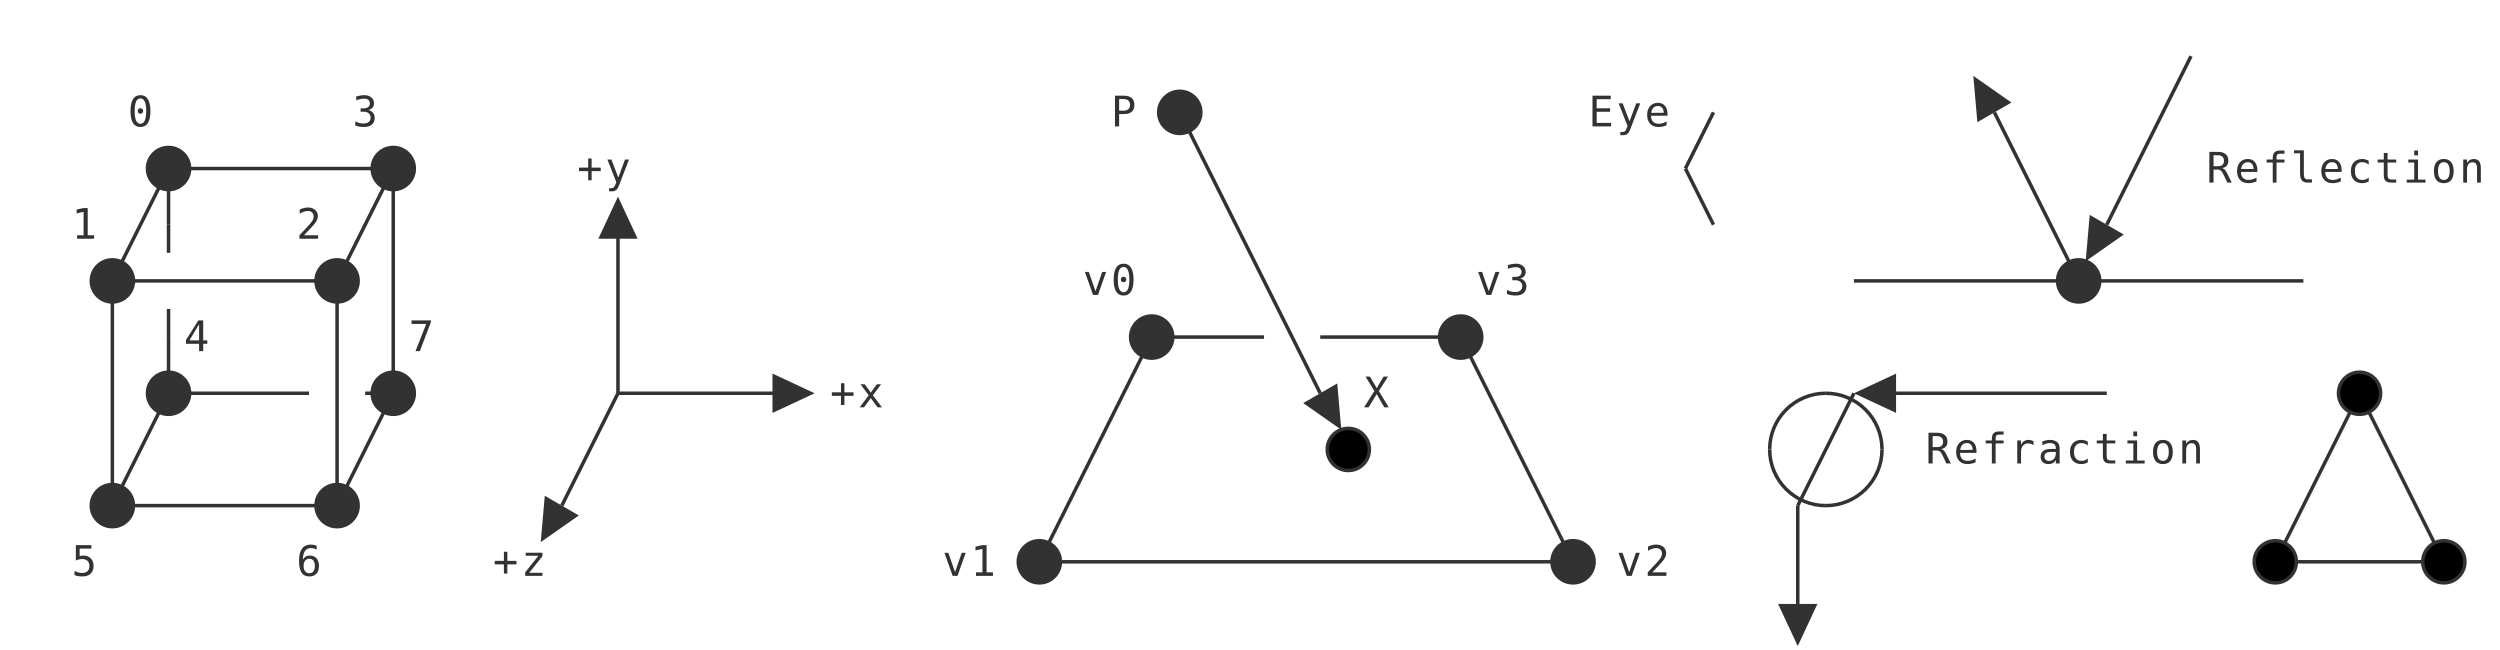
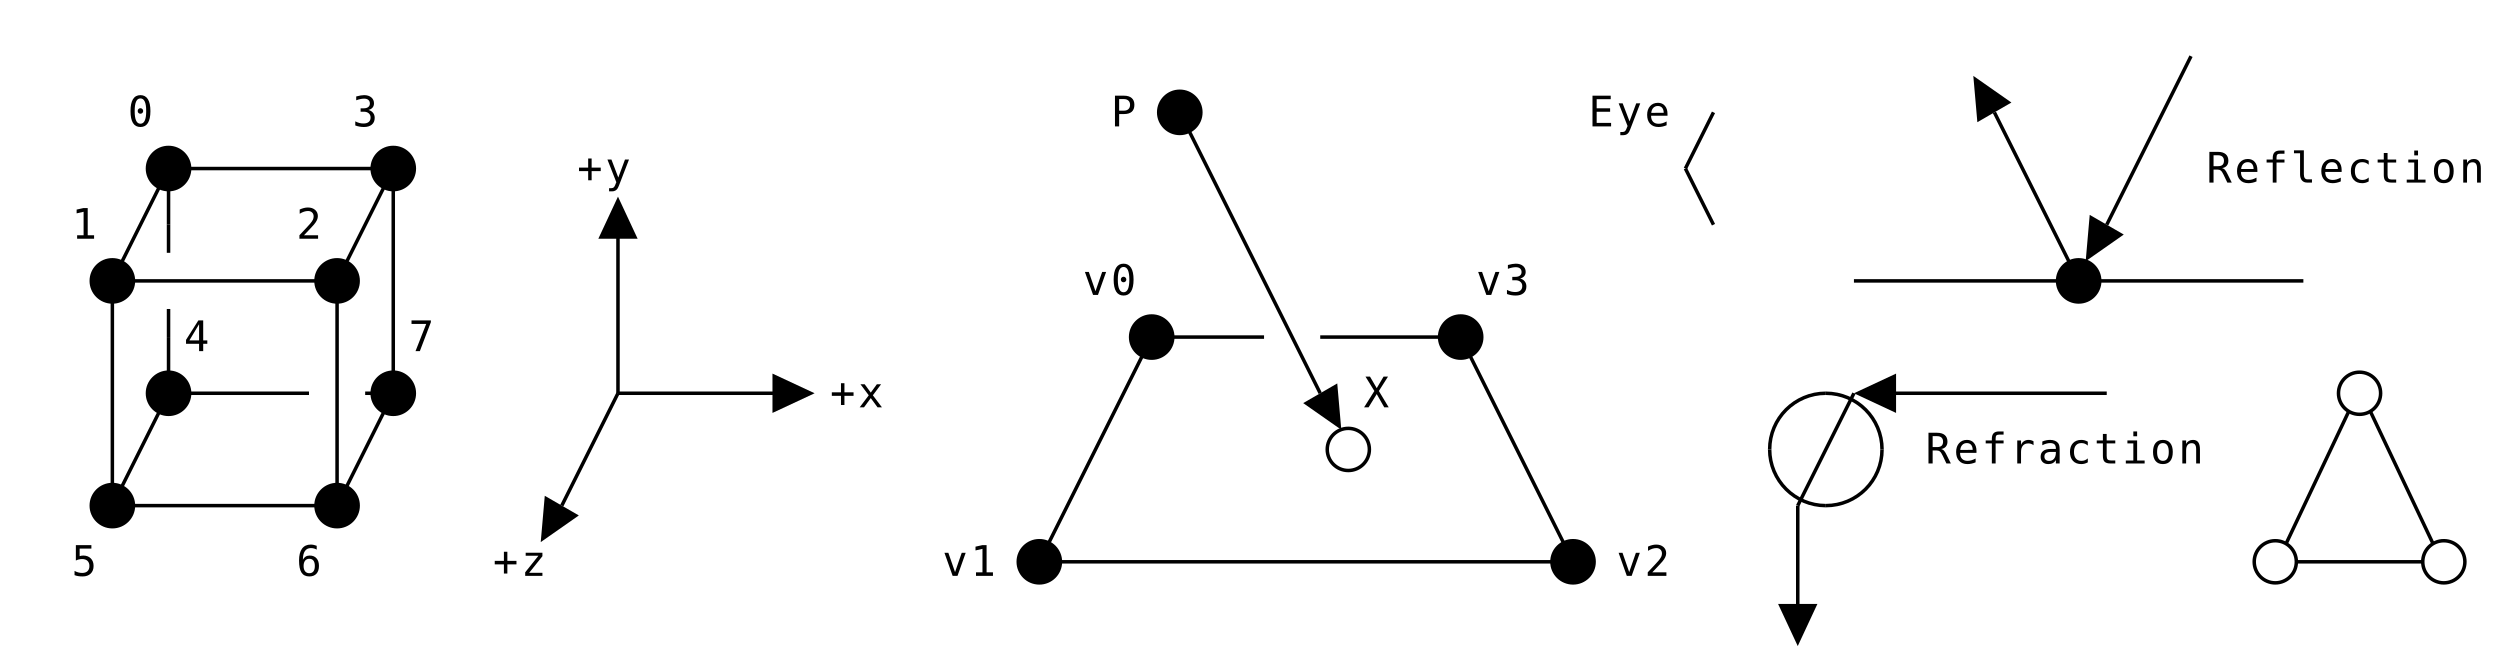
- <svg xmlns="http://www.w3.org/2000/svg" class="diagram" version="1.1" height="185" width="712" font-family="Menlo,Lucida Console,monospace">
+ <svg xmlns="http://www.w3.org/2000/svg" version="1.1" height="185" width="712" font-family="Menlo,Lucida Console,monospace">
  <style type="text/css">
svg {
-    color: #323232;
+    color: #000000;
}
@media (prefers-color-scheme: dark) {
-      svg {
-    color: #C8C8C8;
-      }
+    svg {
+       color: #FFFFFF;
+    }
}
</style>
  <g transform="translate(8,16)">
    <path d="M 40,32 L 104,32" fill="none" stroke="currentColor" />
    <path d="M 24,64 L 88,64" fill="none" stroke="currentColor" />
    <path d="M 520,64 L 584,64" fill="none" stroke="currentColor" />
    <path d="M 584,64 L 648,64" fill="none" stroke="currentColor" />
    <path d="M 320,80 L 352,80" fill="none" stroke="currentColor" />
    <path d="M 368,80 L 408,80" fill="none" stroke="currentColor" />
    <path d="M 40,96 L 80,96" fill="none" stroke="currentColor" />
    <path d="M 96,96 L 104,96" fill="none" stroke="currentColor" />
    <path d="M 168,96 L 216,96" fill="none" stroke="currentColor" />
    <path d="M 528,96 L 592,96" fill="none" stroke="currentColor" />
    <path d="M 24,128 L 88,128" fill="none" stroke="currentColor" />
    <path d="M 288,144 L 440,144" fill="none" stroke="currentColor" />
-     <path d="M 640,144 L 688,144" fill="none" stroke="currentColor" />
+     <path d="M 646,144 L 682,144" fill="none" stroke="currentColor" />
    <path d="M 24,64 L 24,128" fill="none" stroke="currentColor" />
    <path d="M 40,32 L 40,48" fill="none" stroke="currentColor" />
    <path d="M 40,80 L 40,96" fill="none" stroke="currentColor" />
    <path d="M 88,64 L 88,128" fill="none" stroke="currentColor" />
    <path d="M 104,32 L 104,96" fill="none" stroke="currentColor" />
    <path d="M 168,48 L 168,96" fill="none" stroke="currentColor" />
    <path d="M 504,128 L 504,160" fill="none" stroke="currentColor" />
    <path d="M 24,64 L 40,32" fill="none" stroke="currentColor" />
    <path d="M 24,128 L 40,96" fill="none" stroke="currentColor" />
    <path d="M 88,64 L 104,32" fill="none" stroke="currentColor" />
    <path d="M 88,128 L 104,96" fill="none" stroke="currentColor" />
    <path d="M 152,128 L 168,96" fill="none" stroke="currentColor" />
    <path d="M 288,144 L 320,80" fill="none" stroke="currentColor" />
    <path d="M 472,32 L 480,16" fill="none" stroke="currentColor" />
    <path d="M 504,128 L 520,96" fill="none" stroke="currentColor" />
    <path d="M 592,48 L 616,0" fill="none" stroke="currentColor" />
-     <path d="M 640,144 L 664,96" fill="none" stroke="currentColor" />
+     <path d="M 643,139 L 661,101" fill="none" stroke="currentColor" />
    <path d="M 328,16 L 368,96" fill="none" stroke="currentColor" />
    <path d="M 408,80 L 440,144" fill="none" stroke="currentColor" />
    <path d="M 472,32 L 480,48" fill="none" stroke="currentColor" />
    <path d="M 560,16 L 584,64" fill="none" stroke="currentColor" />
-     <path d="M 664,96 L 688,144" fill="none" stroke="currentColor" />
+     <path d="M 667,101 L 685,139" fill="none" stroke="currentColor" />
    <path d="M 40,48 L 40,56" fill="none" stroke="currentColor" />
    <path d="M 40,72 L 40,80" fill="none" stroke="currentColor" />
    <polygon points="164,128 152,122.4 152,133.6" fill="currentColor" transform="rotate(120, 152, 128)" />
    <polygon points="176,48 164,42.4 164,53.6" fill="currentColor" transform="rotate(270, 168, 48)" />
    <polygon points="224,96 212,90.4 212,101.6" fill="currentColor" transform="rotate(0, 216, 96)" />
    <polygon points="380,96 368,90.4 368,101.6" fill="currentColor" transform="rotate(60, 368, 96)" />
    <polygon points="512,160 500,154.4 500,165.6" fill="currentColor" transform="rotate(90, 504, 160)" />
    <polygon points="536,96 524,90.4 524,101.6" fill="currentColor" transform="rotate(180, 528, 96)" />
    <polygon points="572,16 560,10.4 560,21.6" fill="currentColor" transform="rotate(240, 560, 16)" />
    <polygon points="604,48 592,42.4 592,53.6" fill="currentColor" transform="rotate(120, 592, 48)" />
    <path d="M 512,96 A 16,16 0 0,0 496,112" fill="none" stroke="currentColor" />
    <path d="M 512,96 A 16,16 0 0,1 528,112" fill="none" stroke="currentColor" />
    <path d="M 496,112 A 16,16 0 0,0 512,128" fill="none" stroke="currentColor" />
    <path d="M 528,112 A 16,16 0 0,1 512,128" fill="none" stroke="currentColor" />
    <circle cx="24" cy="64" r="6" stroke="currentColor" fill="currentColor" />
    <circle cx="24" cy="128" r="6" stroke="currentColor" fill="currentColor" />
    <circle cx="40" cy="32" r="6" stroke="currentColor" fill="currentColor" />
    <circle cx="40" cy="96" r="6" stroke="currentColor" fill="currentColor" />
    <circle cx="88" cy="64" r="6" stroke="currentColor" fill="currentColor" />
    <circle cx="88" cy="128" r="6" stroke="currentColor" fill="currentColor" />
    <circle cx="104" cy="32" r="6" stroke="currentColor" fill="currentColor" />
    <circle cx="104" cy="96" r="6" stroke="currentColor" fill="currentColor" />
    <circle cx="288" cy="144" r="6" stroke="currentColor" fill="currentColor" />
    <circle cx="320" cy="80" r="6" stroke="currentColor" fill="currentColor" />
    <circle cx="328" cy="16" r="6" stroke="currentColor" fill="currentColor" />
-     <circle cx="376" cy="112" r="6" stroke="currentColor" fill="invert(currentColor)" />
+     <circle cx="376" cy="112" r="6" stroke="currentColor" fill="none" />
    <circle cx="408" cy="80" r="6" stroke="currentColor" fill="currentColor" />
    <circle cx="440" cy="144" r="6" stroke="currentColor" fill="currentColor" />
    <circle cx="584" cy="64" r="6" stroke="currentColor" fill="currentColor" />
-     <circle cx="640" cy="144" r="6" stroke="currentColor" fill="invert(currentColor)" />
-     <circle cx="664" cy="96" r="6" stroke="currentColor" fill="invert(currentColor)" />
-     <circle cx="688" cy="144" r="6" stroke="currentColor" fill="invert(currentColor)" />
-     <text text-anchor="middle" x="16" y="52" fill="currentColor" style="font-size:1em">1</text>
-     <text text-anchor="middle" x="16" y="148" fill="currentColor" style="font-size:1em">5</text>
-     <text text-anchor="middle" x="32" y="20" fill="currentColor" style="font-size:1em">0</text>
-     <text text-anchor="middle" x="48" y="84" fill="currentColor" style="font-size:1em">4</text>
-     <text text-anchor="middle" x="80" y="52" fill="currentColor" style="font-size:1em">2</text>
-     <text text-anchor="middle" x="80" y="148" fill="currentColor" style="font-size:1em">6</text>
-     <text text-anchor="middle" x="96" y="20" fill="currentColor" style="font-size:1em">3</text>
-     <text text-anchor="middle" x="112" y="84" fill="currentColor" style="font-size:1em">7</text>
-     <text text-anchor="middle" x="136" y="148" fill="currentColor" style="font-size:1em">+</text>
-     <text text-anchor="middle" x="144" y="148" fill="currentColor" style="font-size:1em">z</text>
-     <text text-anchor="middle" x="160" y="36" fill="currentColor" style="font-size:1em">+</text>
-     <text text-anchor="middle" x="168" y="36" fill="currentColor" style="font-size:1em">y</text>
-     <text text-anchor="middle" x="232" y="100" fill="currentColor" style="font-size:1em">+</text>
-     <text text-anchor="middle" x="240" y="100" fill="currentColor" style="font-size:1em">x</text>
-     <text text-anchor="middle" x="264" y="148" fill="currentColor" style="font-size:1em">v</text>
-     <text text-anchor="middle" x="272" y="148" fill="currentColor" style="font-size:1em">1</text>
-     <text text-anchor="middle" x="304" y="68" fill="currentColor" style="font-size:1em">v</text>
-     <text text-anchor="middle" x="312" y="20" fill="currentColor" style="font-size:1em">P</text>
-     <text text-anchor="middle" x="312" y="68" fill="currentColor" style="font-size:1em">0</text>
-     <text text-anchor="middle" x="384" y="100" fill="currentColor" style="font-size:1em">X</text>
-     <text text-anchor="middle" x="416" y="68" fill="currentColor" style="font-size:1em">v</text>
-     <text text-anchor="middle" x="424" y="68" fill="currentColor" style="font-size:1em">3</text>
-     <text text-anchor="middle" x="448" y="20" fill="currentColor" style="font-size:1em">E</text>
-     <text text-anchor="middle" x="456" y="20" fill="currentColor" style="font-size:1em">y</text>
-     <text text-anchor="middle" x="456" y="148" fill="currentColor" style="font-size:1em">v</text>
-     <text text-anchor="middle" x="464" y="20" fill="currentColor" style="font-size:1em">e</text>
-     <text text-anchor="middle" x="464" y="148" fill="currentColor" style="font-size:1em">2</text>
-     <text text-anchor="middle" x="544" y="116" fill="currentColor" style="font-size:1em">R</text>
-     <text text-anchor="middle" x="552" y="116" fill="currentColor" style="font-size:1em">e</text>
-     <text text-anchor="middle" x="560" y="116" fill="currentColor" style="font-size:1em">f</text>
-     <text text-anchor="middle" x="568" y="116" fill="currentColor" style="font-size:1em">r</text>
-     <text text-anchor="middle" x="576" y="116" fill="currentColor" style="font-size:1em">a</text>
-     <text text-anchor="middle" x="584" y="116" fill="currentColor" style="font-size:1em">c</text>
-     <text text-anchor="middle" x="592" y="116" fill="currentColor" style="font-size:1em">t</text>
-     <text text-anchor="middle" x="600" y="116" fill="currentColor" style="font-size:1em">i</text>
-     <text text-anchor="middle" x="608" y="116" fill="currentColor" style="font-size:1em">o</text>
-     <text text-anchor="middle" x="616" y="116" fill="currentColor" style="font-size:1em">n</text>
-     <text text-anchor="middle" x="624" y="36" fill="currentColor" style="font-size:1em">R</text>
-     <text text-anchor="middle" x="632" y="36" fill="currentColor" style="font-size:1em">e</text>
-     <text text-anchor="middle" x="640" y="36" fill="currentColor" style="font-size:1em">f</text>
-     <text text-anchor="middle" x="648" y="36" fill="currentColor" style="font-size:1em">l</text>
-     <text text-anchor="middle" x="656" y="36" fill="currentColor" style="font-size:1em">e</text>
-     <text text-anchor="middle" x="664" y="36" fill="currentColor" style="font-size:1em">c</text>
-     <text text-anchor="middle" x="672" y="36" fill="currentColor" style="font-size:1em">t</text>
-     <text text-anchor="middle" x="680" y="36" fill="currentColor" style="font-size:1em">i</text>
-     <text text-anchor="middle" x="688" y="36" fill="currentColor" style="font-size:1em">o</text>
-     <text text-anchor="middle" x="696" y="36" fill="currentColor" style="font-size:1em">n</text>
+     <circle cx="640" cy="144" r="6" stroke="currentColor" fill="none" />
+     <circle cx="664" cy="96" r="6" stroke="currentColor" fill="none" />
+     <circle cx="688" cy="144" r="6" stroke="currentColor" fill="none" />
+     <style>
+   text {
+        text-anchor: middle;
+        font-family: "Menlo","Lucida Console","monospace";
+        fill: currentColor;
+        font-size: 1em;
+   }
+ </style>
+     <text x="32" y="20">0</text>
+     <text x="96" y="20">3</text>
+     <text x="312" y="20">P</text>
+     <text x="448" y="20">E</text>
+     <text x="456" y="20">y</text>
+     <text x="464" y="20">e</text>
+     <text x="160" y="36">+</text>
+     <text x="168" y="36">y</text>
+     <text x="624" y="36">R</text>
+     <text x="632" y="36">e</text>
+     <text x="640" y="36">f</text>
+     <text x="648" y="36">l</text>
+     <text x="656" y="36">e</text>
+     <text x="664" y="36">c</text>
+     <text x="672" y="36">t</text>
+     <text x="680" y="36">i</text>
+     <text x="688" y="36">o</text>
+     <text x="696" y="36">n</text>
+     <text x="16" y="52">1</text>
+     <text x="80" y="52">2</text>
+     <text x="304" y="68">v</text>
+     <text x="312" y="68">0</text>
+     <text x="416" y="68">v</text>
+     <text x="424" y="68">3</text>
+     <text x="48" y="84">4</text>
+     <text x="112" y="84">7</text>
+     <text x="232" y="100">+</text>
+     <text x="240" y="100">x</text>
+     <text x="384" y="100">X</text>
+     <text x="544" y="116">R</text>
+     <text x="552" y="116">e</text>
+     <text x="560" y="116">f</text>
+     <text x="568" y="116">r</text>
+     <text x="576" y="116">a</text>
+     <text x="584" y="116">c</text>
+     <text x="592" y="116">t</text>
+     <text x="600" y="116">i</text>
+     <text x="608" y="116">o</text>
+     <text x="616" y="116">n</text>
+     <text x="16" y="148">5</text>
+     <text x="80" y="148">6</text>
+     <text x="136" y="148">+</text>
+     <text x="144" y="148">z</text>
+     <text x="264" y="148">v</text>
+     <text x="272" y="148">1</text>
+     <text x="456" y="148">v</text>
+     <text x="464" y="148">2</text>
  </g>
</svg>
